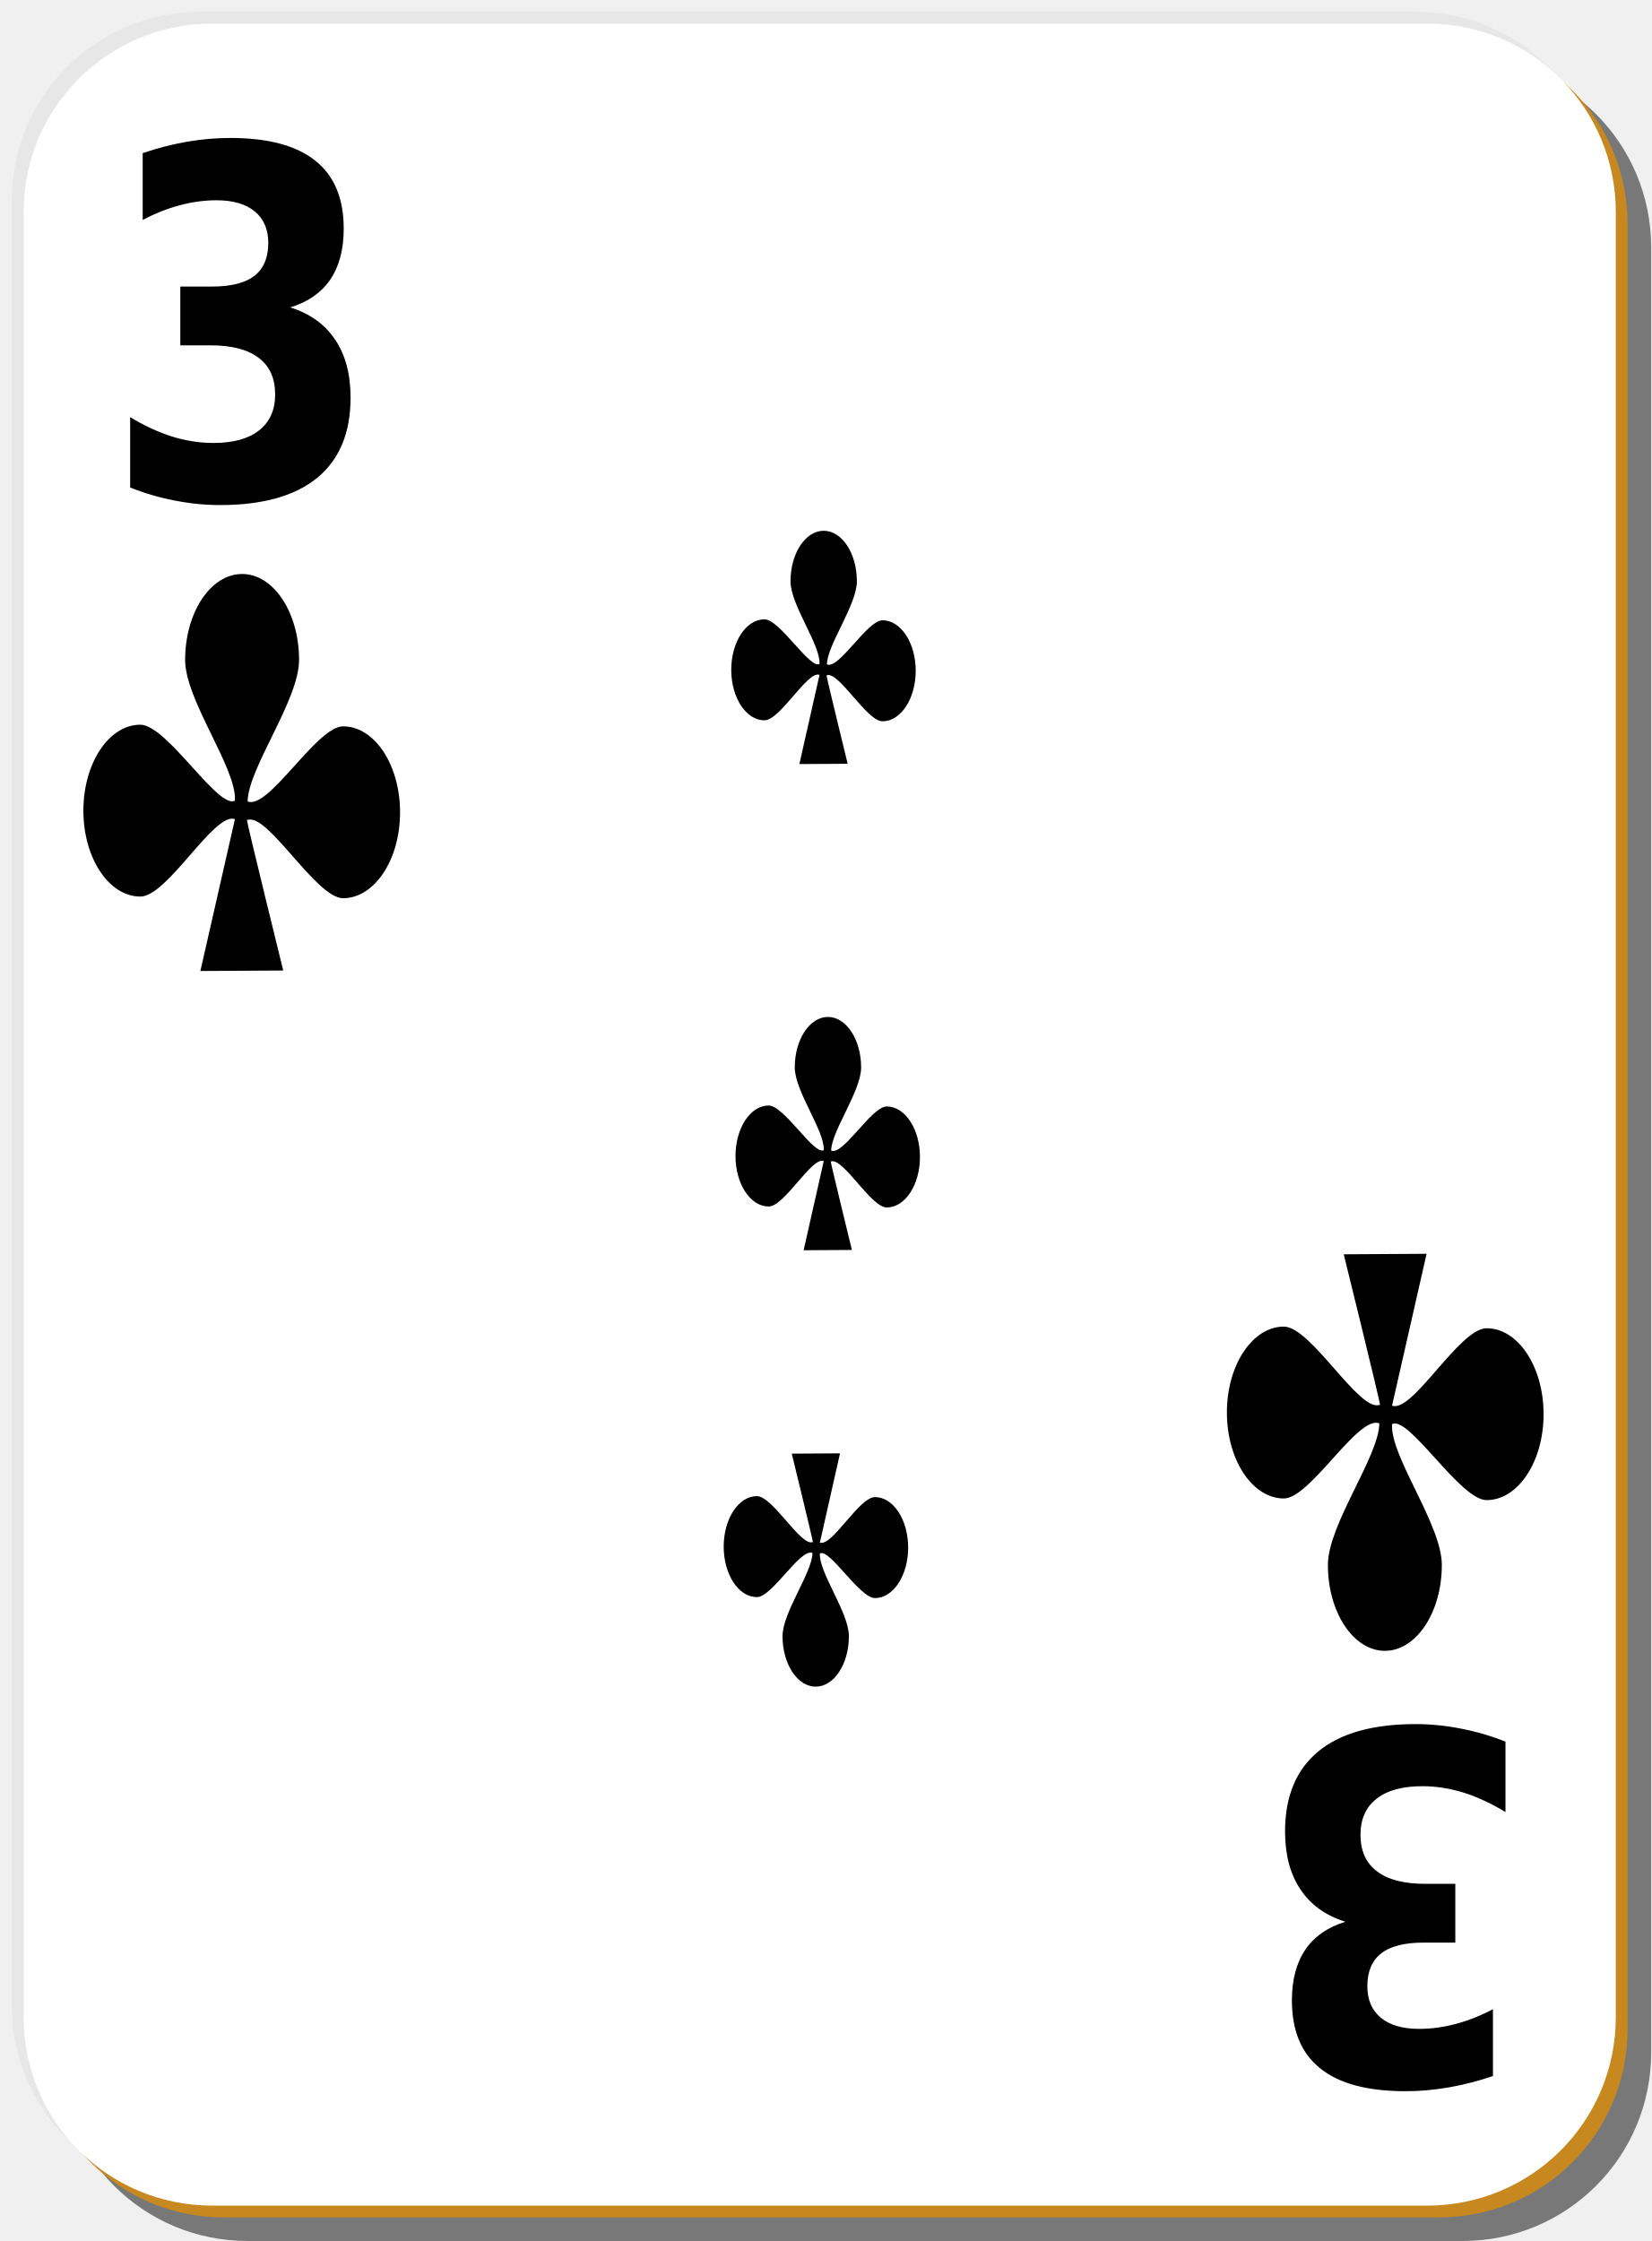
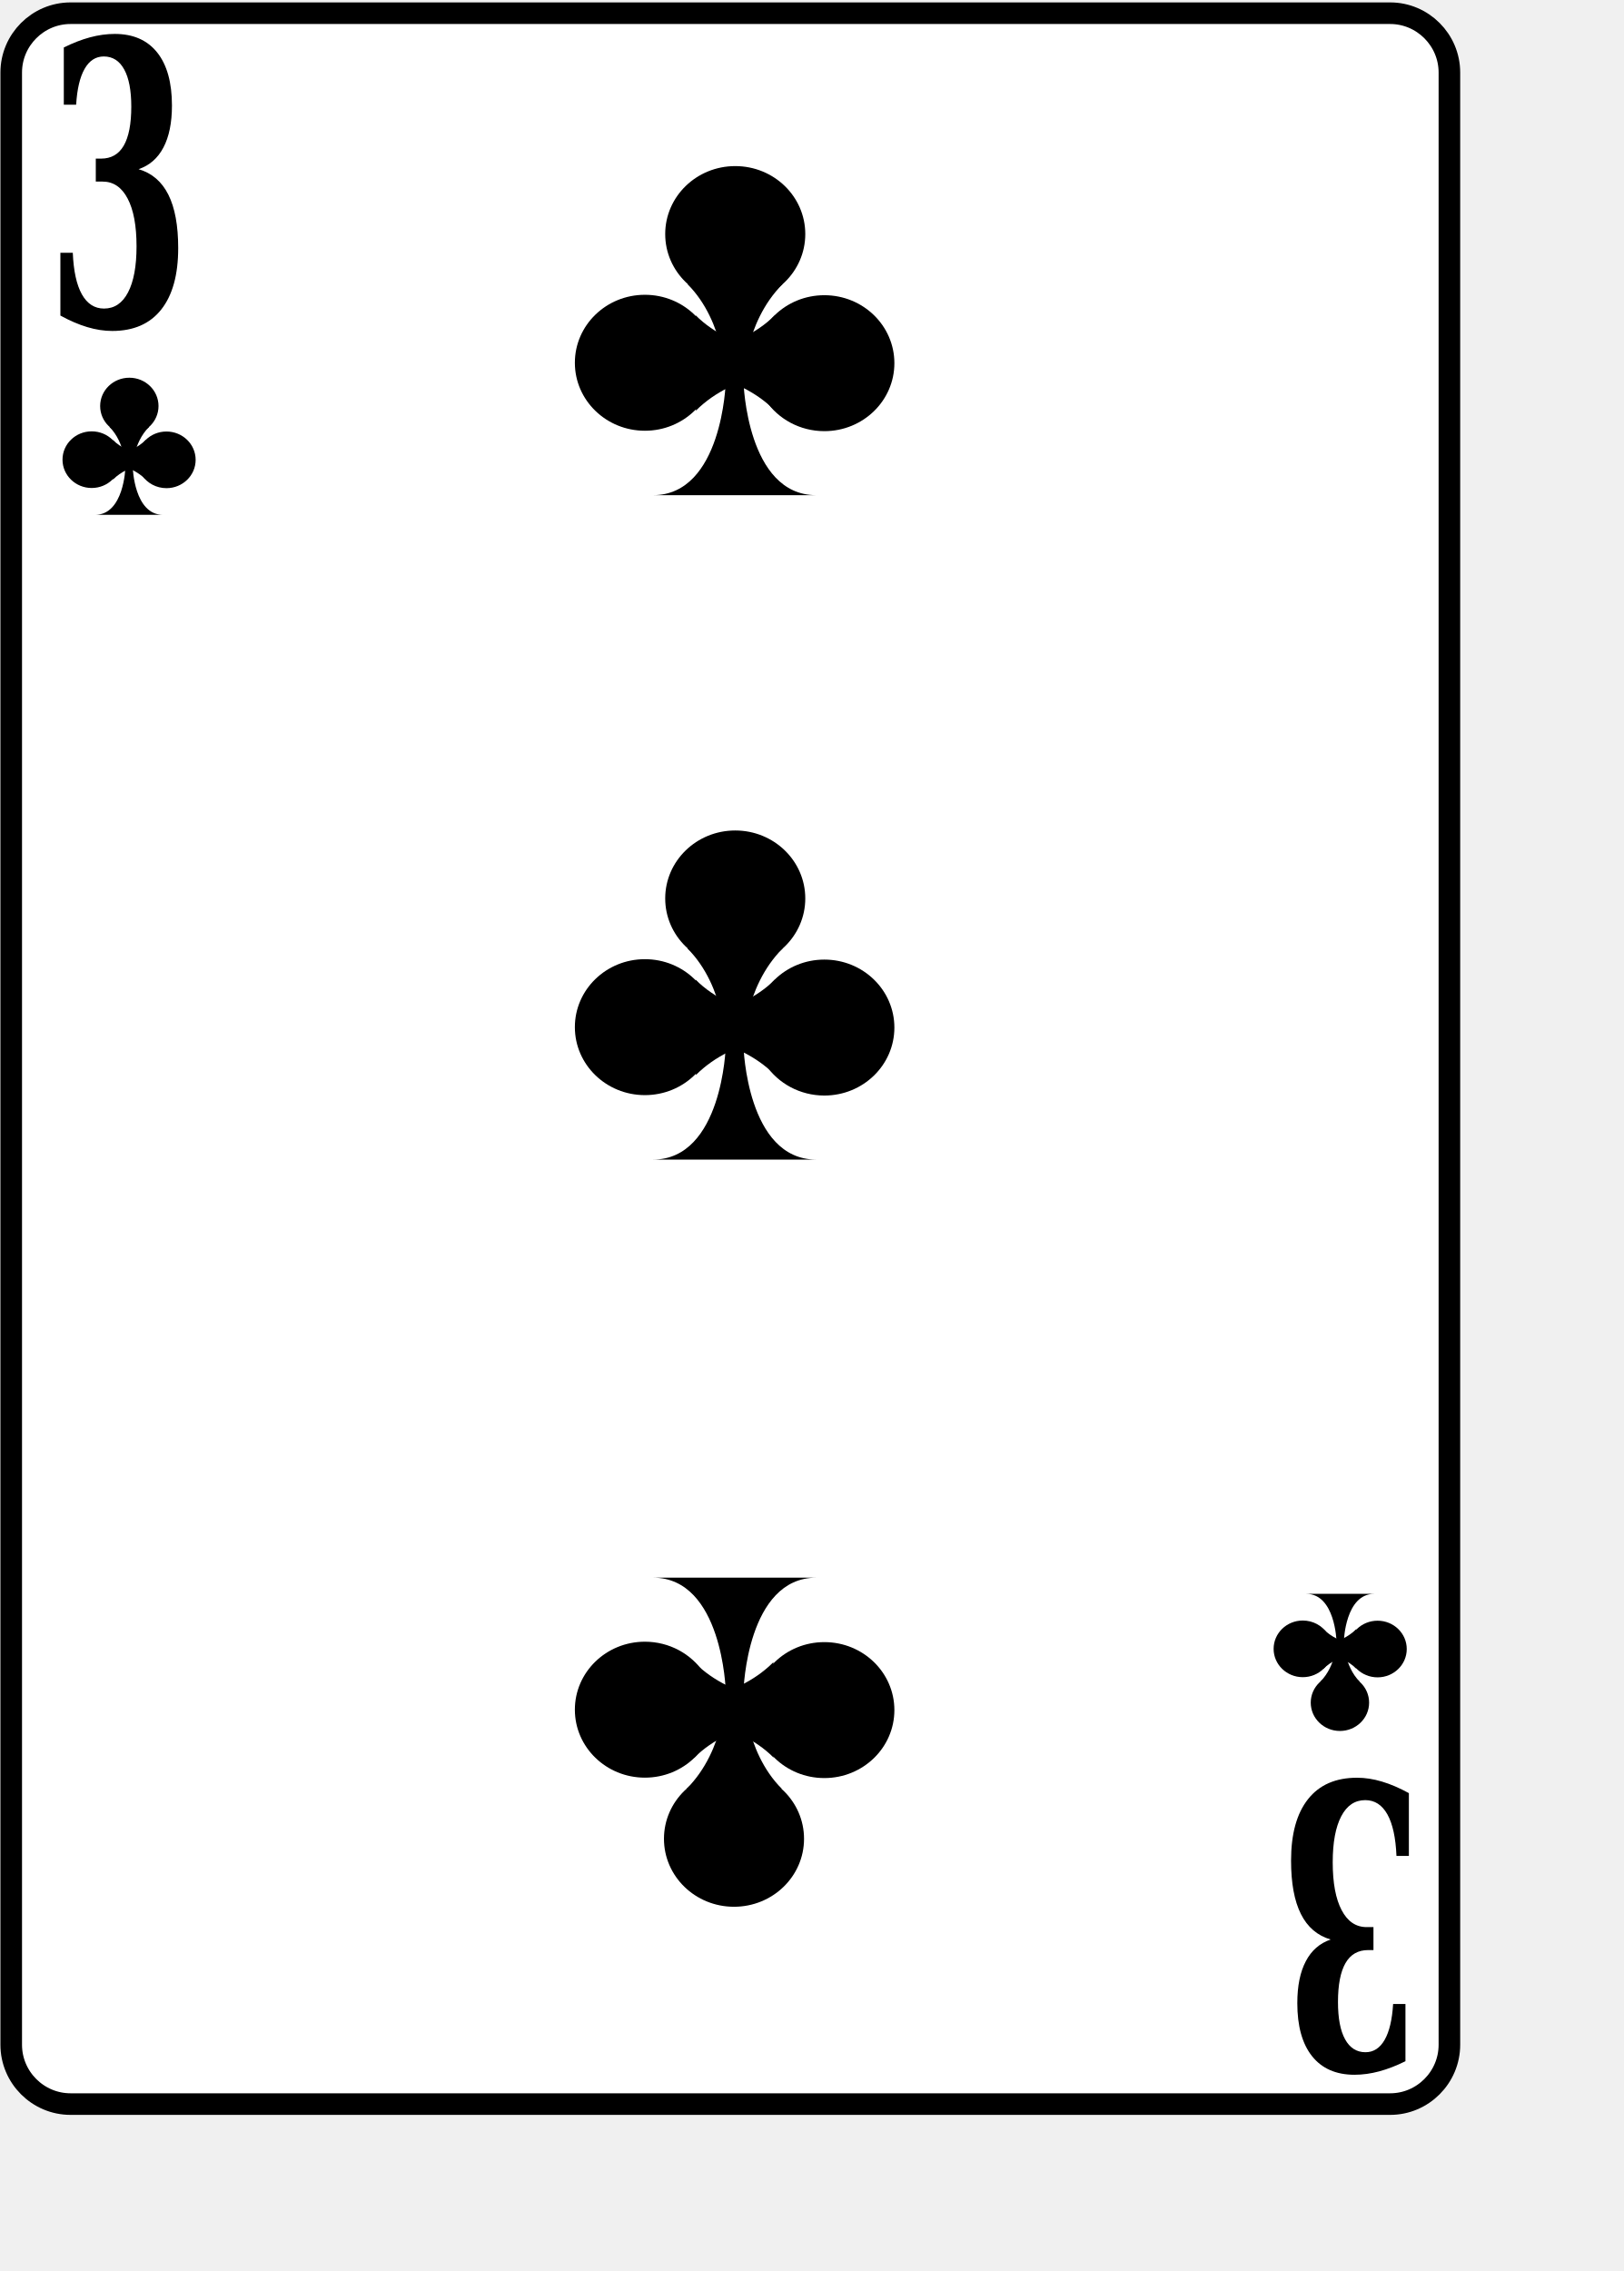
- <svg xmlns="http://www.w3.org/2000/svg" xmlns:xlink="http://www.w3.org/1999/xlink" height="190" id="svg2" version="1.0" width="140" x="0" y="0">
-   <defs id="defs3">
-     <linearGradient id="linearGradient2060">
-       <stop id="stop2062" offset="0" style="stop-color:#ebf0d0;stop-opacity:1;" />
-       <stop id="stop2064" offset="1" style="stop-color:#ffffeb;stop-opacity:1;" />
-     </linearGradient>
-     <linearGradient gradientTransform="translate(0,-1)" gradientUnits="userSpaceOnUse" id="linearGradient4853" x1="2" x2="109" xlink:href="#linearGradient2060" y1="63.1" y2="128.695" />
+ <svg xmlns="http://www.w3.org/2000/svg" xmlns:xlink="http://www.w3.org/1999/xlink" version="1.1" height="263" width="188" viewBox="-1.3 -236.8 188 263" preserveAspectRatio="xMidYMid meet" zoomAndPan="magnify" contentScriptType="application/ecmascript" contentStyleType="text/css">
+   <defs>
+     <g id="n_3">
+       <text transform="scale(0.56453 1.05741)" font-family="Bitstream Vera Serif" font-weight="bold" font-size="43">3</text>
+     </g>
+     <g id="club">
+       <path d="M3.35,4.66c0-1.81-1.51-3.28-3.38-3.28s-3.38,1.47-3.38,3.28c0,1.81,1.51,3.28,3.38,3.28S3.35,6.47,3.35,4.66z" />
+       <path d="M7.71-1.55c0-1.81-1.51-3.28-3.38-3.28S0.95-3.36,0.95-1.55c0,1.81,1.51,3.28,3.38,3.28S7.71,0.26,7.71-1.55z" />
+       <path d="M-0.95-1.57c0-0.66-0.2-1.28-0.55-1.8c-0.6-0.89-1.65-1.48-2.83-1.48c-1.87,0-3.38,1.47-3.38,3.28  c0,1.81,1.51,3.28,3.38,3.28S-0.95,0.24-0.95-1.57z" />
+       <path d="M3.94-7.94c-1.67,0-2.55,1.36-3.01,2.72C0.47-3.86,0.43-2.5,0.43-2.5h-0.86c0,0-0.16-5.43-3.5-5.44H3.94z" />
+       <path d="M-2.32,2.25c1.9-1.9,1.9-4.75,1.9-4.75l0.85-0.01c0,0,0,2.91,1.85,4.76" />
+       <path d="M-1.94-3.85c1.9,1.9,4.75,1.9,4.75,1.9v0.85c0,0-2.91,0-4.76,1.85" />
+       <path d="M1.87-3.86c-1.9,1.9-4.75,1.9-4.75,1.9v0.85c0,0,2.91,0,4.76,1.85" />
+     </g>
+     <g id="base">
+       <path style="fill:#FFFFFF;stroke:#000000;stroke-width:2.5" d="M 0,0C0,3.78 3.09,6.87 6.87,6.87L159.715,6.87C163.485,6.87 166.575,3.78 166.575,0L166.575,-228.4C166.575,-232.18 163.485,-235.27 159.715,-235.27L6.87,-235.27C3.09,-235.27 0,-232.18 0,-228.4L0,0 z" />
+     </g>
  </defs>
-   <g id="layer1">
-     <g id="g5630">
-       <path d="M 21,5 L 124,5 C 132.864,5 140,12.136 140,21 L 140,174 C 140,182.864 132.864,190 124,190 L 21,190 C 12.136,190 5,182.864 5,174 L 5,21 C 5,12.136 12.136,5 21,5 z " id="rect2070" style="fill:#000000;fill-opacity:0.498;stroke:none;stroke-width:0.2;stroke-miterlimit:4;stroke-dashoffset:0;stroke-opacity:1" />
-       <path d="M 17,1 L 120,1 C 128.864,1 136,8.136 136,17 L 136,170 C 136,178.864 128.864,186 120,186 L 17,186 C 8.136,186 1,178.864 1,170 L 1,17 C 1,8.136 8.136,1 17,1 z " id="rect1300" style="fill:#e7e7e7;fill-opacity:1;stroke:none;stroke-width:0.2;stroke-miterlimit:4;stroke-dashoffset:0;stroke-opacity:1" />
-       <path d="M 19,3 L 122,3 C 130.864,3 138,10.136 138,19 L 138,172 C 138,180.864 130.864,188 122,188 L 19,188 C 10.136,188 3,180.864 3,172 L 3,19 C 3,10.136 10.136,3 19,3 z " id="path5624" style="fill:#c7891f;fill-opacity:1;stroke:none;stroke-width:0.2;stroke-miterlimit:4;stroke-dashoffset:0;stroke-opacity:1" />
-       <path d="M 18,2 L 121,2 C 129.864,2 137,9.136 137,18 L 137,171 C 137,179.864 129.864,187 121,187 L 18,187 C 9.136,187 2,179.864 2,171 L 2,18 C 2,9.136 9.136,2 18,2 z " id="rect1306" style="fill:#ffffff;fill-opacity:1;stroke:none;stroke-width:0.2;stroke-miterlimit:4;stroke-dashoffset:0;stroke-opacity:1" />
-     </g>
-     <g id="g5495" transform="translate(-448.5,-231.5)" />
+   <g id="3_club" transform="translate(-335.15,-0.0)">
+     <use xlink:href="#base" x="335.15" y="0" xlink:type="simple" xlink:show="embed" xlink:actuate="onLoad" />
+     <use xlink:href="#n_3" x="339.15" y="-199.117" xlink:type="simple" xlink:show="embed" xlink:actuate="onLoad" />
+     <use xlink:href="#n_3" x="498.725" y="-30.28" transform="rotate(180,498.725,-30.28)" xlink:type="simple" xlink:show="embed" xlink:actuate="onLoad" />
+     <use xlink:href="#club" x="348.8" y="-185.117" transform="rotate(180,348.8,-185.117)" xlink:type="simple" xlink:show="embed" xlink:actuate="onLoad" />
+     <use xlink:href="#club" x="489.075" y="-44.28" xlink:type="simple" xlink:show="embed" xlink:actuate="onLoad" />
+     <use xlink:href="#club" x="174.557" y="-14.599" transform="scale(2.4)" xlink:type="simple" xlink:show="embed" xlink:actuate="onLoad" />
+     <use xlink:href="#club" x="174.557" y="-50.654" transform="scale(2.4) rotate(180,174.557,-50.6536)" xlink:type="simple" xlink:show="embed" xlink:actuate="onLoad" />
+     <use xlink:href="#club" x="174.557" y="-82.713" transform="scale(2.4) rotate(180,174.557,-82.7125)" xlink:type="simple" xlink:show="embed" xlink:actuate="onLoad" />
  </g>
-   <path d="M 69.839,45 C 68.286,45 67.025,46.918 67.025,49.281 C 67.025,51.295 69.584,54.683 69.484,56.292 C 68.663,56.751 66.125,52.509 64.813,52.509 C 63.26,52.509 62,54.426 62,56.79 C 62,59.154 63.26,61.071 64.813,61.071 C 66.16,61.071 68.469,56.832 69.484,57.215 L 67.778,64.78 L 71.87,64.755 C 71.87,64.755 70.077,57.421 70.075,57.248 L 70.107,57.248 L 70.107,57.256 C 71.102,56.88 73.489,61.153 74.827,61.153 C 76.38,61.153 77.64,59.235 77.64,56.872 C 77.64,54.508 76.38,52.59 74.827,52.59 C 73.52,52.59 71.152,56.763 70.113,56.333 C 70.127,54.684 72.652,51.293 72.652,49.281 C 72.652,46.918 71.392,45 69.839,45 z " id="path2250" style="fill:#000000;fill-opacity:1;fill-rule:evenodd;stroke:none;stroke-width:1pt;stroke-linecap:butt;stroke-linejoin:miter;stroke-opacity:1" />
-   <path d="M 70.199,86.22 C 68.646,86.22 67.385,88.138 67.385,90.501 C 67.385,92.515 69.944,95.903 69.844,97.512 C 69.023,97.971 66.485,93.729 65.173,93.729 C 63.62,93.729 62.36,95.646 62.36,98.01 C 62.36,100.374 63.62,102.291 65.173,102.291 C 66.52,102.291 68.829,98.052 69.844,98.435 L 68.138,106 L 72.23,105.975 C 72.23,105.975 70.437,98.641 70.435,98.468 L 70.467,98.468 L 70.467,98.476 C 71.462,98.1 73.849,102.373 75.187,102.373 C 76.74,102.373 78,100.455 78,98.092 C 78,95.728 76.74,93.81 75.187,93.81 C 73.88,93.81 71.512,97.983 70.473,97.553 C 70.487,95.904 73.012,92.513 73.012,90.501 C 73.012,88.138 71.752,86.22 70.199,86.22 z " id="path2254" style="fill:#000000;fill-opacity:1;fill-rule:evenodd;stroke:none;stroke-width:1pt;stroke-linecap:butt;stroke-linejoin:miter;stroke-opacity:1" />
-   <path d="M 69.161,143 C 70.714,143 71.975,141.082 71.975,138.719 C 71.975,136.705 69.416,133.317 69.516,131.708 C 70.337,131.249 72.875,135.491 74.187,135.491 C 75.74,135.491 77,133.574 77,131.21 C 77,128.846 75.74,126.929 74.187,126.929 C 72.84,126.929 70.531,131.168 69.516,130.785 L 71.222,123.22 L 67.13,123.245 C 67.13,123.245 68.923,130.579 68.925,130.752 L 68.893,130.752 L 68.893,130.744 C 67.898,131.12 65.511,126.847 64.173,126.847 C 62.62,126.847 61.36,128.765 61.36,131.128 C 61.36,133.492 62.62,135.41 64.173,135.41 C 65.48,135.41 67.848,131.237 68.887,131.667 C 68.873,133.316 66.348,136.707 66.348,138.719 C 66.348,141.082 67.608,143 69.161,143 z " id="path2262" style="fill:#000000;fill-opacity:1;fill-rule:evenodd;stroke:none;stroke-width:1pt;stroke-linecap:butt;stroke-linejoin:miter;stroke-opacity:1" />
-   <g id="g2352" transform="translate(333.5,184.5)" />
-   <path d="M 20.527,48.665 C 17.861,48.665 15.697,51.929 15.697,55.951 C 15.697,59.377 20.089,65.142 19.919,67.88 C 18.509,68.663 14.152,61.443 11.9,61.443 C 9.233,61.443 7.07,64.706 7.07,68.728 C 7.07,72.751 9.233,76.014 11.9,76.014 C 14.212,76.014 18.176,68.8 19.919,69.451 L 16.99,82.325 L 24.014,82.283 C 24.014,82.283 20.937,69.802 20.933,69.507 L 20.988,69.507 L 20.988,69.521 C 22.695,68.881 26.794,76.153 29.09,76.153 C 31.757,76.153 33.92,72.89 33.92,68.867 C 33.92,64.845 31.757,61.582 29.09,61.582 C 26.848,61.582 22.782,68.682 20.997,67.95 C 21.022,65.144 25.357,59.373 25.357,55.951 C 25.357,51.929 23.194,48.665 20.527,48.665 z " id="path908" style="fill:#000000;fill-opacity:1;fill-rule:evenodd;stroke:none;stroke-width:1pt;stroke-linecap:butt;stroke-linejoin:miter;stroke-opacity:1" />
-   <path d="M 117.418,139.963 C 120.085,139.963 122.248,136.699 122.248,132.677 C 122.248,129.25 117.856,123.485 118.027,120.747 C 119.437,119.965 123.794,127.185 126.046,127.185 C 128.712,127.185 130.875,123.921 130.875,119.899 C 130.875,115.877 128.712,112.613 126.046,112.613 C 123.733,112.613 119.77,119.827 118.027,119.176 L 120.956,106.302 L 113.932,106.344 C 113.932,106.344 117.009,118.825 117.013,119.121 L 116.957,119.121 L 116.957,119.107 C 115.25,119.746 111.152,112.474 108.855,112.474 C 106.189,112.474 104.025,115.738 104.025,119.76 C 104.025,123.782 106.189,127.046 108.855,127.046 C 111.098,127.046 115.163,119.945 116.948,120.678 C 116.923,123.483 112.588,129.254 112.588,132.677 C 112.588,136.699 114.752,139.963 117.418,139.963 z " id="path1794" style="fill:#000000;fill-opacity:1;fill-rule:evenodd;stroke:none;stroke-width:1pt;stroke-linecap:butt;stroke-linejoin:miter;stroke-opacity:1" />
-   <path d="M 24.608,26.063 C 26.28,26.585 27.548,27.496 28.412,28.795 C 29.287,30.081 29.724,31.722 29.724,33.718 C 29.724,36.692 28.783,38.956 26.9,40.51 C 25.017,42.05 22.271,42.821 18.66,42.821 C 17.386,42.821 16.107,42.693 14.822,42.439 C 13.549,42.198 12.286,41.829 11.035,41.334 L 11.035,35.366 C 12.231,36.089 13.416,36.639 14.59,37.014 C 15.775,37.375 16.938,37.556 18.079,37.556 C 19.773,37.556 21.069,37.201 21.966,36.491 C 22.874,35.781 23.328,34.763 23.328,33.437 C 23.328,32.071 22.863,31.039 21.933,30.343 C 21.014,29.633 19.651,29.278 17.846,29.278 L 15.288,29.278 L 15.288,24.294 L 17.979,24.294 C 19.585,24.294 20.781,23.993 21.567,23.39 C 22.354,22.774 22.747,21.843 22.747,20.597 C 22.747,19.445 22.365,18.554 21.601,17.925 C 20.836,17.295 19.756,16.98 18.361,16.98 C 17.331,16.98 16.29,17.121 15.238,17.402 C 14.186,17.684 13.139,18.099 12.098,18.648 L 12.098,12.982 C 13.36,12.553 14.612,12.232 15.852,12.017 C 17.093,11.803 18.311,11.696 19.507,11.696 C 22.73,11.696 25.139,12.339 26.734,13.625 C 28.34,14.897 29.143,16.82 29.143,19.392 C 29.143,21.146 28.761,22.587 27.997,23.712 C 27.232,24.824 26.103,25.607 24.608,26.063" id="text2221" style="font-size:37.418;font-style:normal;font-variant:normal;font-weight:bold;font-stretch:normal;fill:#000000;fill-opacity:1;stroke:none;stroke-width:1px;stroke-linecap:butt;stroke-linejoin:miter;stroke-opacity:1;font-family:Bitstream Vera Sans;text-anchor:start;writing-mode:lr-tb" />
-   <path d="M 114.072,162.933 C 112.4,162.411 111.132,161.5 110.268,160.2 C 109.393,158.914 108.956,157.273 108.956,155.277 C 108.956,152.304 109.897,150.04 111.78,148.486 C 113.663,146.945 116.409,146.175 120.02,146.175 C 121.294,146.175 122.573,146.302 123.858,146.557 C 125.131,146.798 126.394,147.166 127.645,147.662 L 127.645,153.63 C 126.449,152.906 125.264,152.357 124.09,151.982 C 122.905,151.62 121.742,151.44 120.601,151.44 C 118.907,151.44 117.611,151.795 116.714,152.505 C 115.806,153.214 115.352,154.233 115.352,155.559 C 115.352,156.925 115.817,157.957 116.747,158.653 C 117.666,159.363 119.029,159.718 120.834,159.718 L 123.392,159.718 L 123.392,164.701 L 120.701,164.701 C 119.095,164.701 117.899,165.003 117.113,165.606 C 116.326,166.222 115.933,167.153 115.933,168.399 C 115.933,169.551 116.315,170.441 117.079,171.071 C 117.844,171.701 118.923,172.015 120.319,172.015 C 121.349,172.015 122.39,171.875 123.442,171.593 C 124.494,171.312 125.541,170.897 126.582,170.348 L 126.582,176.014 C 125.32,176.443 124.068,176.764 122.828,176.978 C 121.587,177.193 120.369,177.3 119.173,177.3 C 115.95,177.3 113.541,176.657 111.946,175.371 C 110.34,174.098 109.537,172.176 109.537,169.604 C 109.537,167.849 109.919,166.409 110.683,165.284 C 111.448,164.172 112.577,163.388 114.072,162.933" id="text1806" style="font-size:37.418;font-style:normal;font-variant:normal;font-weight:bold;font-stretch:normal;fill:#000000;fill-opacity:1;stroke:none;stroke-width:1px;stroke-linecap:butt;stroke-linejoin:miter;stroke-opacity:1;font-family:Bitstream Vera Sans;text-anchor:start;writing-mode:lr-tb" />
</svg>
